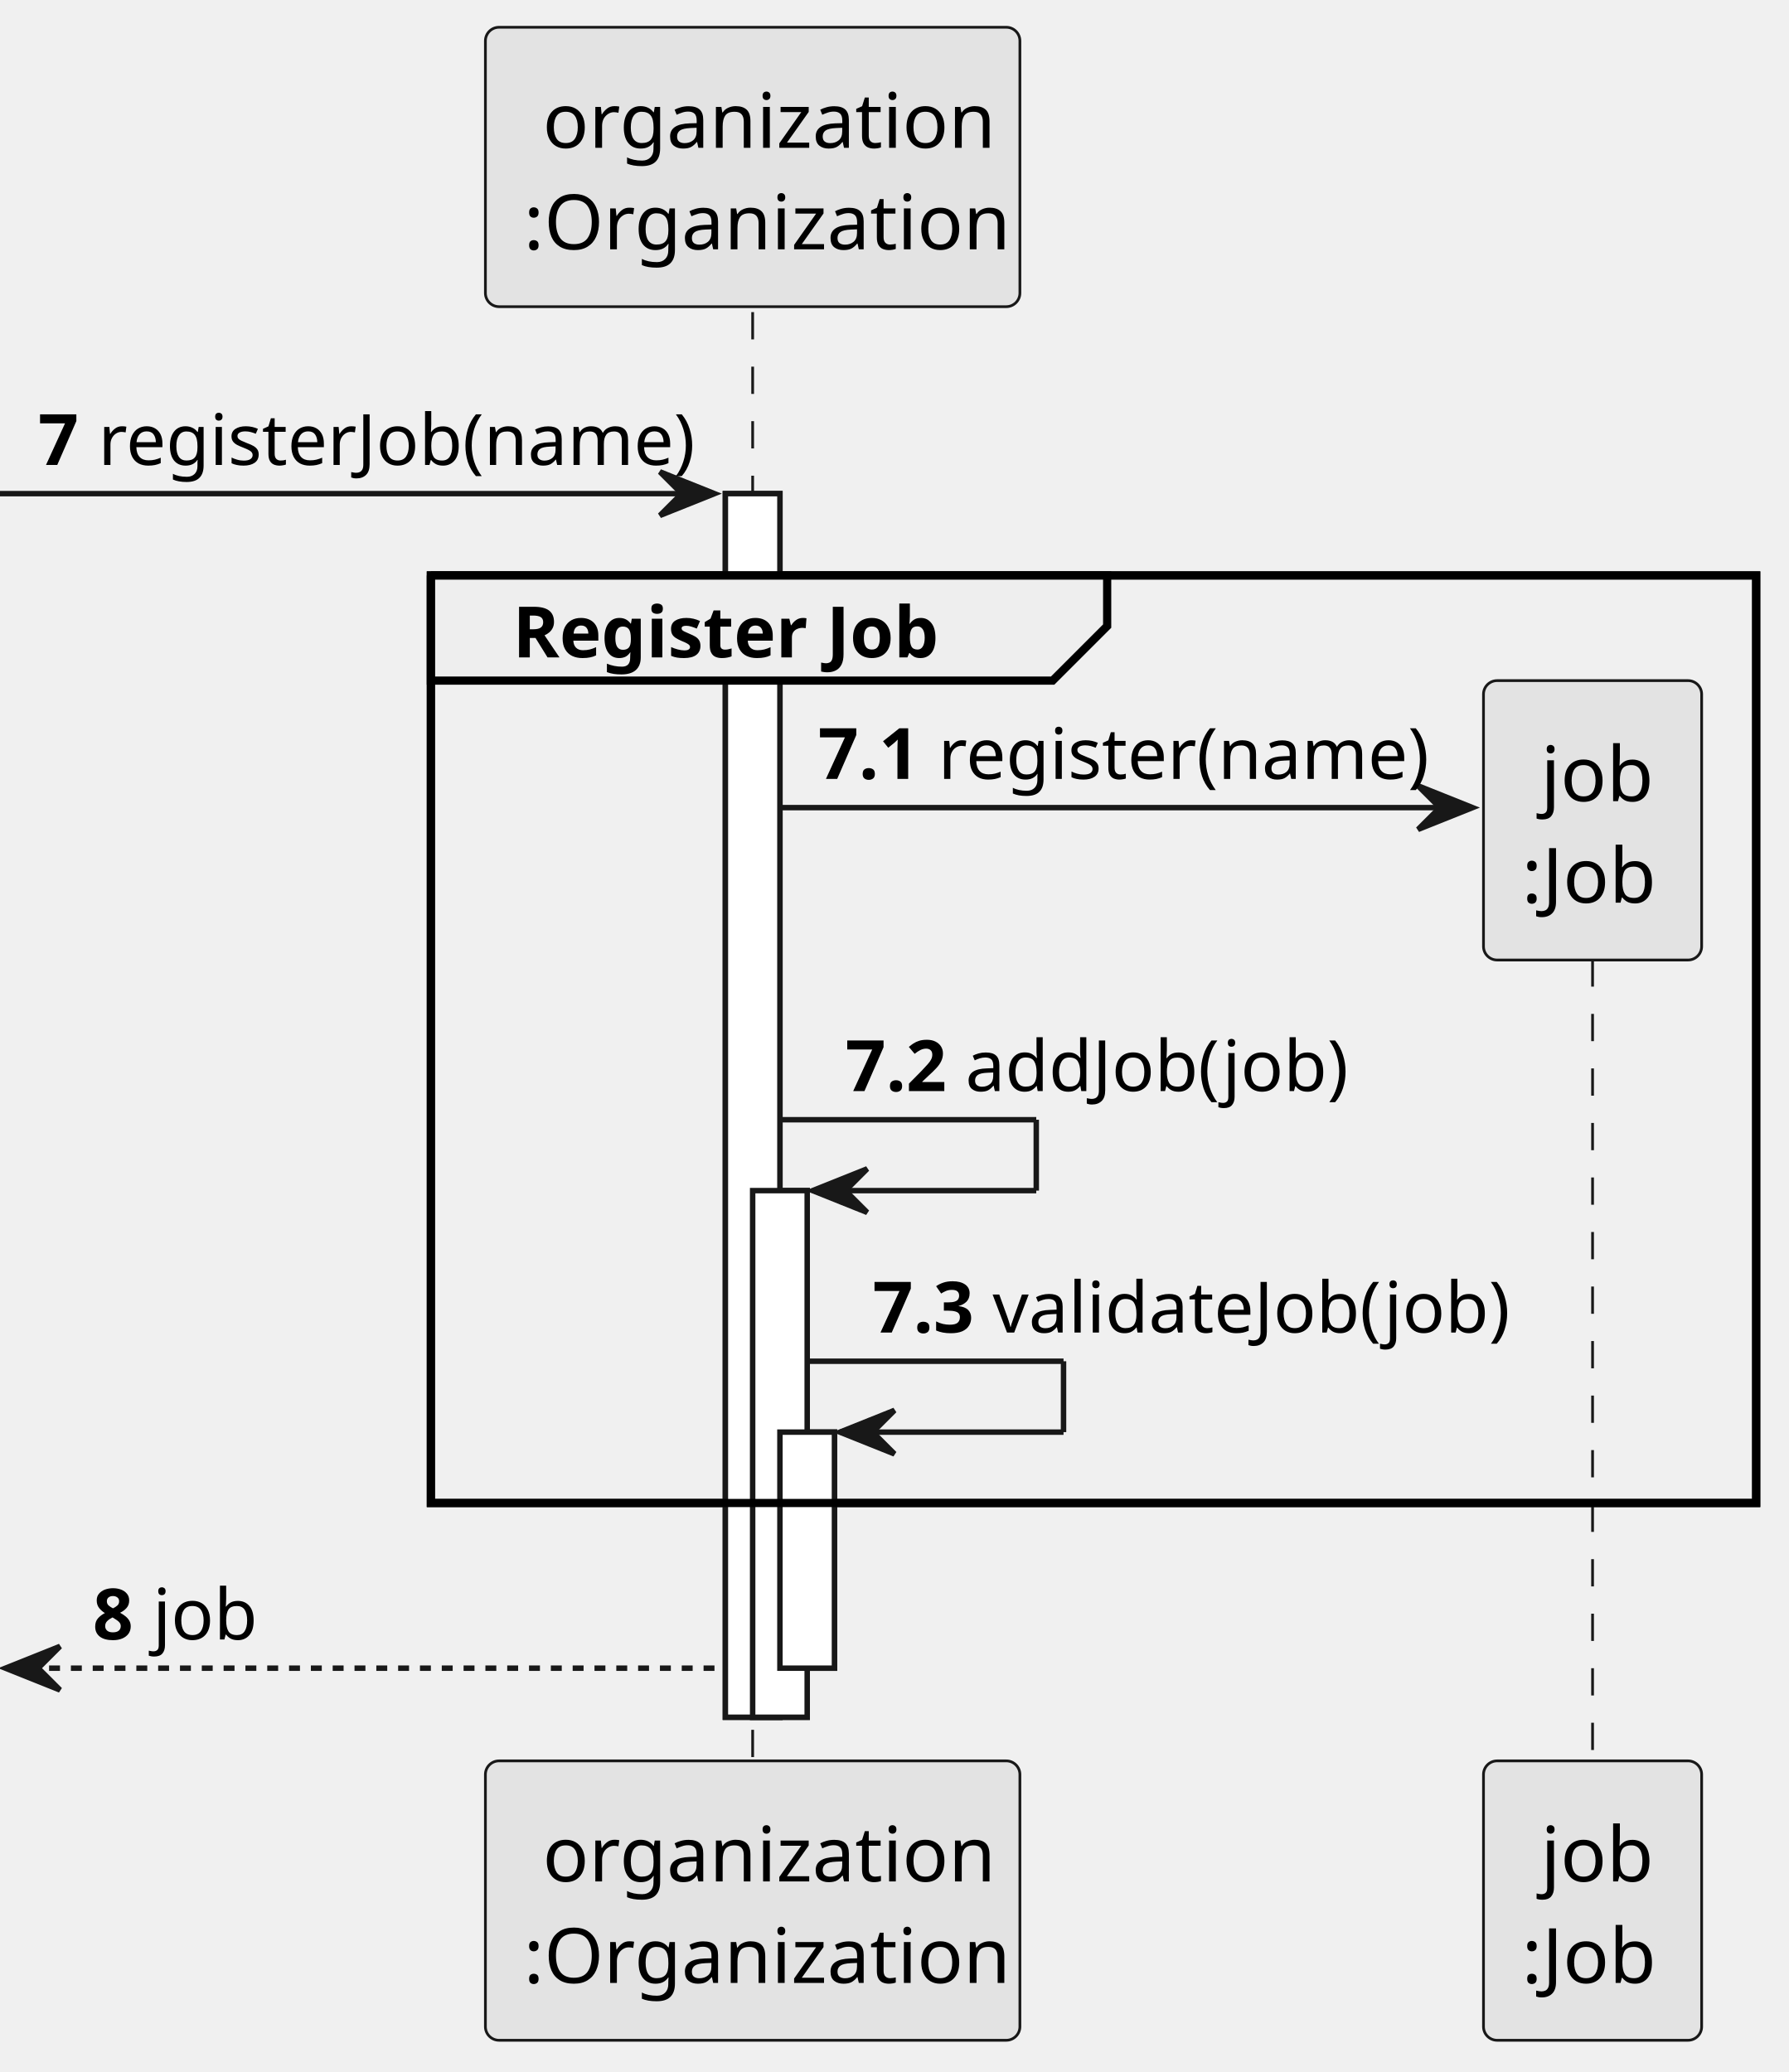
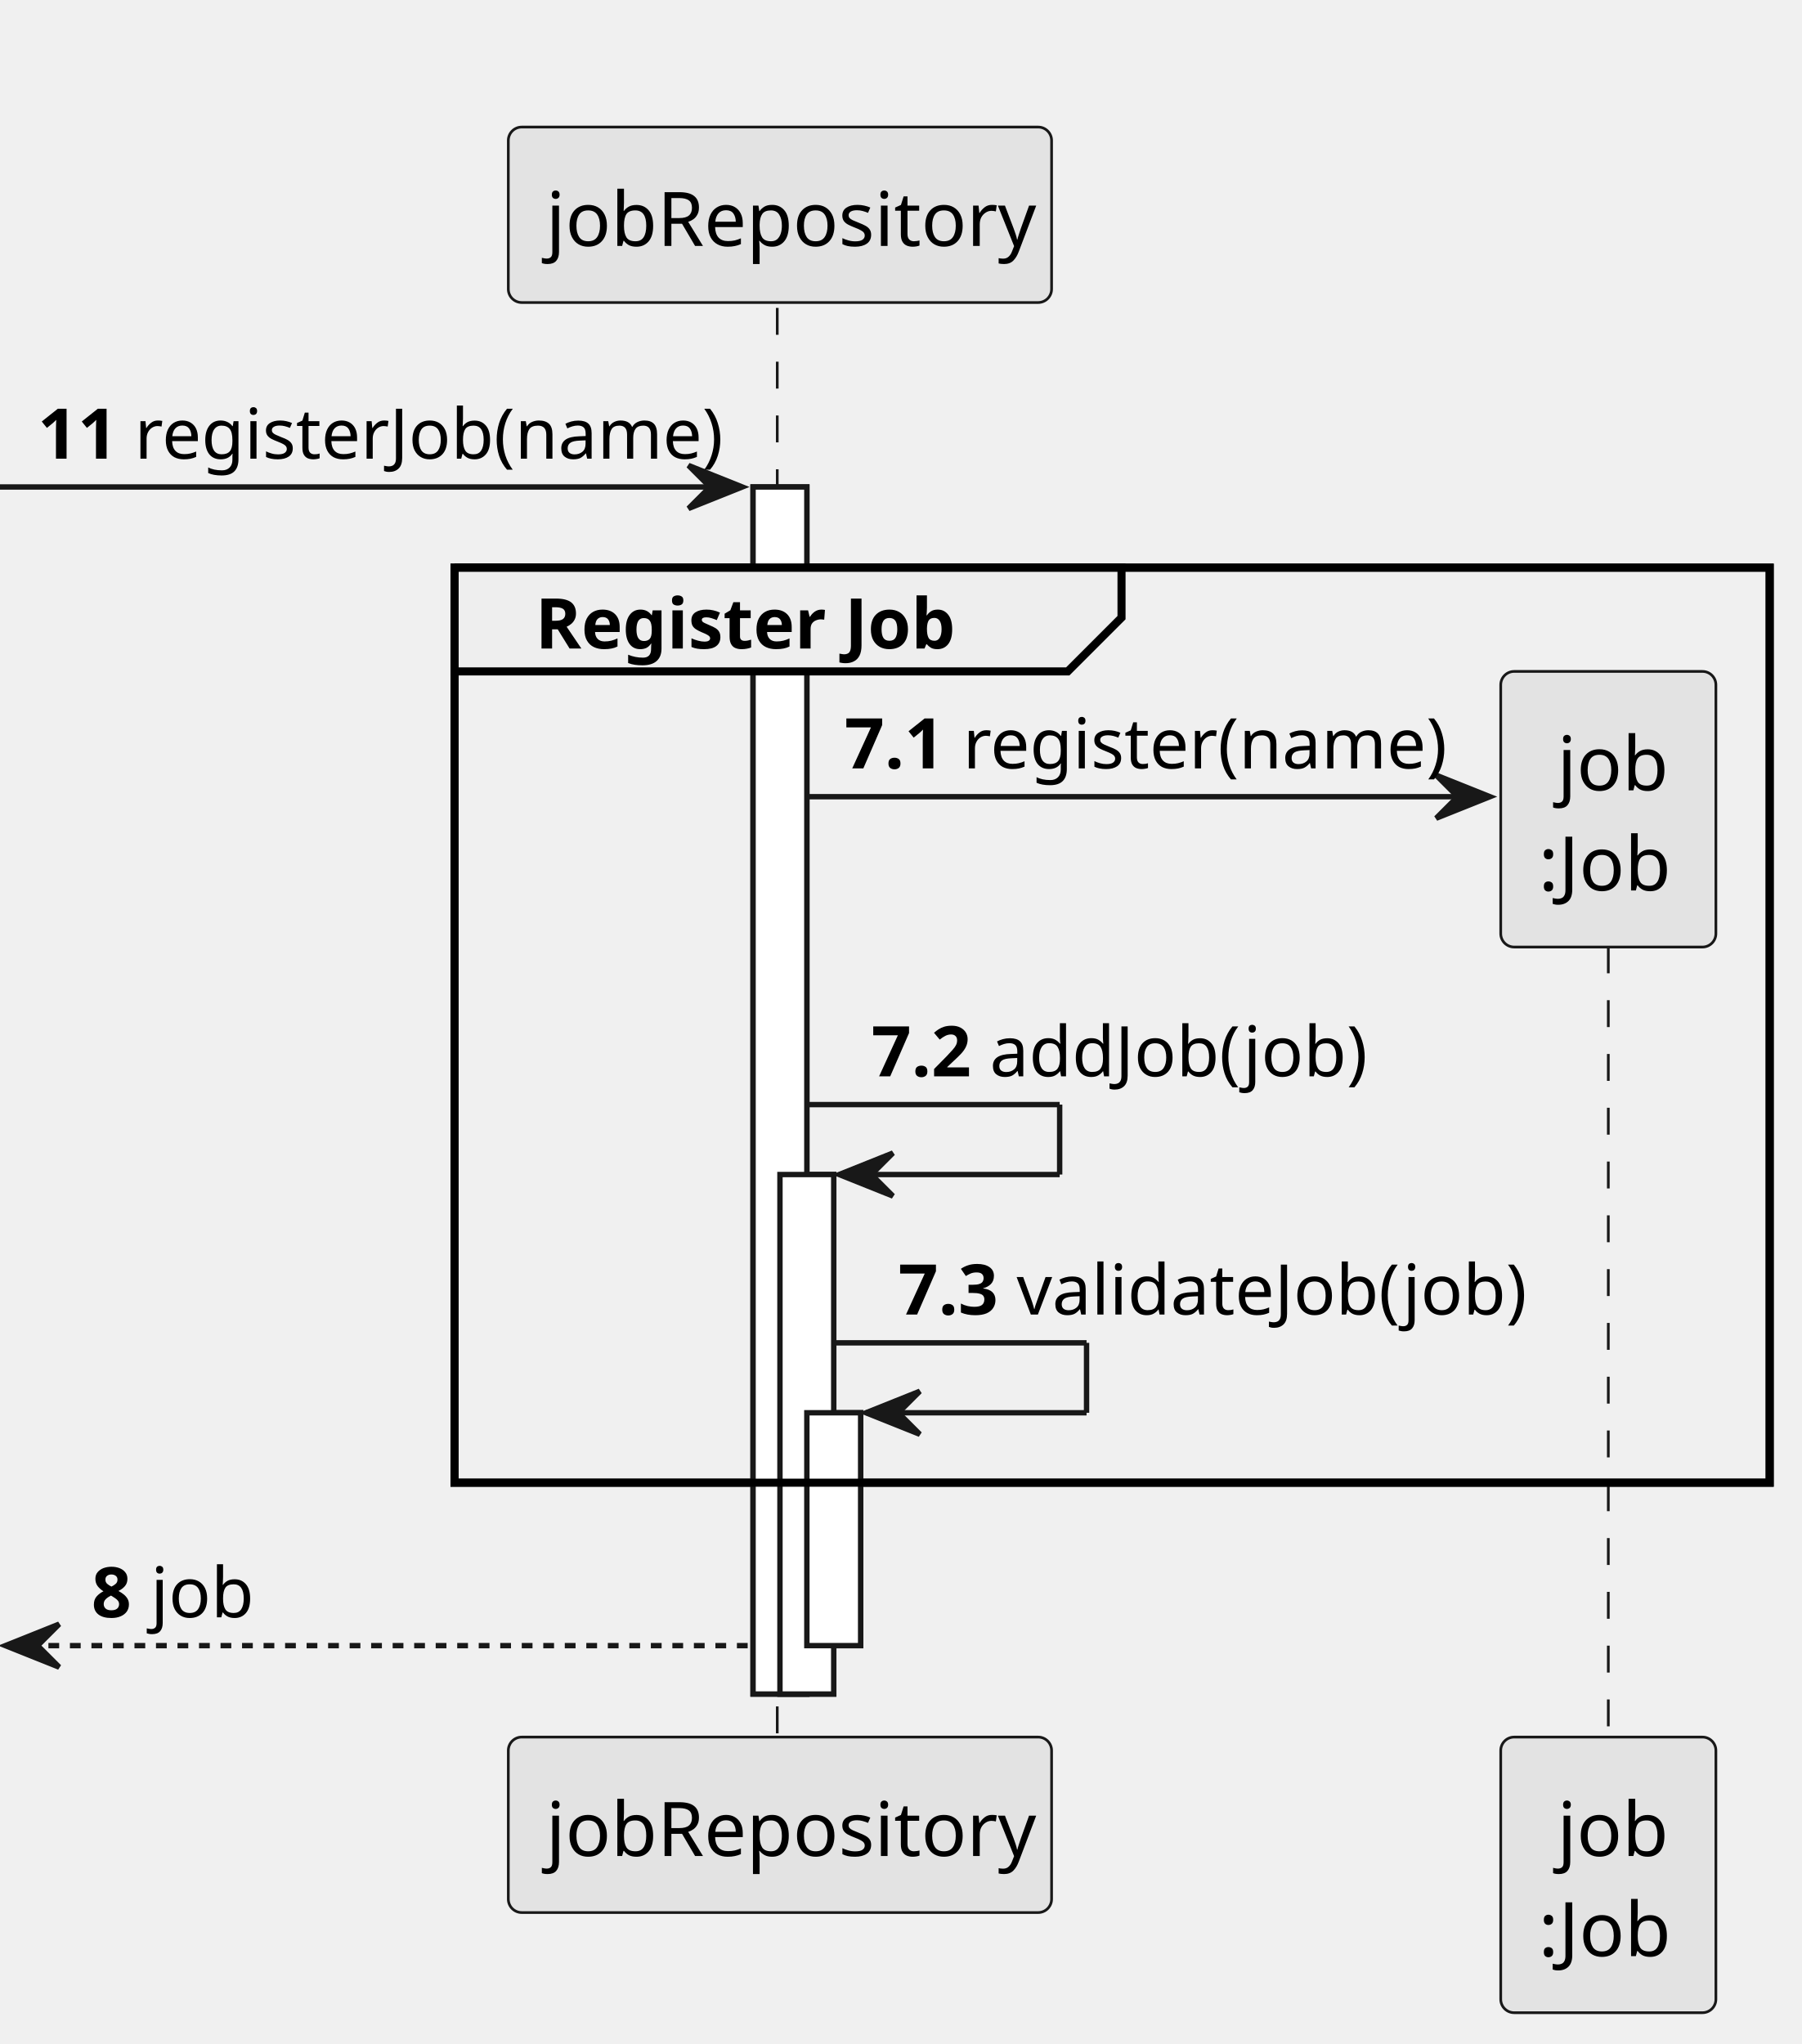
- <svg xmlns="http://www.w3.org/2000/svg" contentStyleType="text/css" height="380px" preserveAspectRatio="none" style="width:328px;height:380px;background:#FFFFFF;" version="1.1" viewBox="0 0 328 380" width="328px" zoomAndPan="magnify">
+ <svg xmlns="http://www.w3.org/2000/svg" contentStyleType="text/css" height="380px" preserveAspectRatio="none" style="width:335px;height:380px;background:#FFFFFF;" version="1.1" viewBox="0 0 335 380" width="335px" zoomAndPan="magnify">
  <defs />
  <g>
-     <rect fill="#FFFFFF" height="224.406" style="stroke:#181818;stroke-width:1.0;" width="10" x="133" y="90.533" />
-     <rect fill="#FFFFFF" height="96.582" style="stroke:#181818;stroke-width:1.0;" width="10" x="138" y="218.357" />
-     <rect fill="#FFFFFF" height="43.291" style="stroke:#181818;stroke-width:1.0;" width="10" x="143" y="262.648" />
-     <rect fill="none" height="170.115" style="stroke:#000000;stroke-width:1.5;" width="243" x="79" y="105.533" />
-     <line style="stroke:#181818;stroke-width:0.5;stroke-dasharray:5.0,5.0;" x1="138" x2="138" y1="57.242" y2="323.94" />
-     <line style="stroke:#181818;stroke-width:0.5;stroke-dasharray:5.0,5.0;" x1="292" x2="292" y1="165.945" y2="323.94" />
-     <rect fill="#E3E3E3" height="51.242" rx="2.5" ry="2.5" style="stroke:#181818;stroke-width:0.5;" width="98" x="89" y="5" />
-     <text fill="#000000" font-family="sans-serif" font-size="14" lengthAdjust="spacing" textLength="77" x="99.5" y="27.107">organization</text>
-     <text fill="#000000" font-family="sans-serif" font-size="14" lengthAdjust="spacing" textLength="84" x="96" y="45.728">:Organization</text>
-     <rect fill="#E3E3E3" height="51.242" rx="2.5" ry="2.5" style="stroke:#181818;stroke-width:0.5;" width="98" x="89" y="322.94" />
-     <text fill="#000000" font-family="sans-serif" font-size="14" lengthAdjust="spacing" textLength="77" x="99.5" y="345.047">organization</text>
-     <text fill="#000000" font-family="sans-serif" font-size="14" lengthAdjust="spacing" textLength="84" x="96" y="363.668">:Organization</text>
-     <rect fill="#E3E3E3" height="51.242" rx="2.5" ry="2.5" style="stroke:#181818;stroke-width:0.5;" width="40" x="272" y="322.94" />
-     <text fill="#000000" font-family="sans-serif" font-size="14" lengthAdjust="spacing" textLength="19" x="282.5" y="345.047">job</text>
-     <text fill="#000000" font-family="sans-serif" font-size="14" lengthAdjust="spacing" textLength="26" x="279" y="363.668">:Job</text>
-     <rect fill="#FFFFFF" height="224.406" style="stroke:#181818;stroke-width:1.0;" width="10" x="133" y="90.533" />
-     <rect fill="#FFFFFF" height="96.582" style="stroke:#181818;stroke-width:1.0;" width="10" x="138" y="218.357" />
-     <rect fill="#FFFFFF" height="43.291" style="stroke:#181818;stroke-width:1.0;" width="10" x="143" y="262.648" />
-     <polygon fill="#181818" points="121,86.533,131,90.533,121,94.533,125,90.533" style="stroke:#181818;stroke-width:1.0;" />
-     <line style="stroke:#181818;stroke-width:1.0;" x1="0" x2="127" y1="90.533" y2="90.533" />
-     <text fill="#000000" font-family="sans-serif" font-size="13" font-weight="bold" lengthAdjust="spacing" textLength="7" x="7" y="85.27">7</text>
-     <text fill="#000000" font-family="sans-serif" font-size="13" lengthAdjust="spacing" textLength="103" x="18" y="85.27">registerJob(name)</text>
-     <path d="M79,105.533 L203,105.533 L203,114.824 L193,124.824 L79,124.824 L79,105.533 " fill="#EEEEEE" style="stroke:#000000;stroke-width:1.5;" />
-     <rect fill="none" height="170.115" style="stroke:#000000;stroke-width:1.5;" width="243" x="79" y="105.533" />
-     <text fill="#000000" font-family="sans-serif" font-size="13" font-weight="bold" lengthAdjust="spacing" textLength="79" x="94" y="120.561">Register Job</text>
-     <polygon fill="#181818" points="260,144.115,270,148.115,260,152.115,264,148.115" style="stroke:#181818;stroke-width:1.0;" />
-     <line style="stroke:#181818;stroke-width:1.0;" x1="143" x2="266" y1="148.115" y2="148.115" />
-     <text fill="#000000" font-family="sans-serif" font-size="13" font-weight="bold" lengthAdjust="spacing" textLength="18" x="150" y="142.852">7.1</text>
-     <text fill="#000000" font-family="sans-serif" font-size="13" lengthAdjust="spacing" textLength="83" x="172" y="142.852">register(name)</text>
-     <rect fill="#E3E3E3" height="51.242" rx="2.5" ry="2.5" style="stroke:#181818;stroke-width:0.5;" width="40" x="272" y="124.824" />
-     <text fill="#000000" font-family="sans-serif" font-size="14" lengthAdjust="spacing" textLength="19" x="282.5" y="146.932">job</text>
-     <text fill="#000000" font-family="sans-serif" font-size="14" lengthAdjust="spacing" textLength="26" x="279" y="165.553">:Job</text>
-     <line style="stroke:#181818;stroke-width:1.0;" x1="143" x2="190" y1="205.357" y2="205.357" />
-     <line style="stroke:#181818;stroke-width:1.0;" x1="190" x2="190" y1="205.357" y2="218.357" />
-     <line style="stroke:#181818;stroke-width:1.0;" x1="149" x2="190" y1="218.357" y2="218.357" />
-     <polygon fill="#181818" points="159,214.357,149,218.357,159,222.357,155,218.357" style="stroke:#181818;stroke-width:1.0;" />
-     <text fill="#000000" font-family="sans-serif" font-size="13" font-weight="bold" lengthAdjust="spacing" textLength="18" x="155" y="200.095">7.2</text>
-     <text fill="#000000" font-family="sans-serif" font-size="13" lengthAdjust="spacing" textLength="66" x="177" y="200.095">addJob(job)</text>
-     <line style="stroke:#181818;stroke-width:1.0;" x1="148" x2="195" y1="249.648" y2="249.648" />
-     <line style="stroke:#181818;stroke-width:1.0;" x1="195" x2="195" y1="249.648" y2="262.648" />
-     <line style="stroke:#181818;stroke-width:1.0;" x1="154" x2="195" y1="262.648" y2="262.648" />
-     <polygon fill="#181818" points="164,258.648,154,262.648,164,266.648,160,262.648" style="stroke:#181818;stroke-width:1.0;" />
-     <text fill="#000000" font-family="sans-serif" font-size="13" font-weight="bold" lengthAdjust="spacing" textLength="18" x="160" y="244.386">7.3</text>
-     <text fill="#000000" font-family="sans-serif" font-size="13" lengthAdjust="spacing" textLength="88" x="182" y="244.386">validateJob(job)</text>
+     <rect fill="#FFFFFF" height="224.406" style="stroke:#181818;stroke-width:1.0;" width="10" x="140" y="90.533" />
+     <rect fill="#FFFFFF" height="96.582" style="stroke:#181818;stroke-width:1.0;" width="10" x="145" y="218.357" />
+     <rect fill="#FFFFFF" height="43.291" style="stroke:#181818;stroke-width:1.0;" width="10" x="150" y="262.648" />
+     <rect fill="none" height="170.115" style="stroke:#000000;stroke-width:1.5;" width="244.5" x="84.5" y="105.533" />
+     <line style="stroke:#181818;stroke-width:0.5;stroke-dasharray:5.0,5.0;" x1="144.5" x2="144.5" y1="57.242" y2="323.94" />
+     <line style="stroke:#181818;stroke-width:0.5;stroke-dasharray:5.0,5.0;" x1="299" x2="299" y1="165.945" y2="323.94" />
+     <rect fill="#E3E3E3" height="32.621" rx="2.5" ry="2.5" style="stroke:#181818;stroke-width:0.5;" width="101" x="94.5" y="23.621" />
+     <text fill="#000000" font-family="sans-serif" font-size="14" lengthAdjust="spacing" textLength="87" x="101.5" y="45.728">jobRepository</text>
+     <rect fill="#E3E3E3" height="32.621" rx="2.5" ry="2.5" style="stroke:#181818;stroke-width:0.5;" width="101" x="94.5" y="322.94" />
+     <text fill="#000000" font-family="sans-serif" font-size="14" lengthAdjust="spacing" textLength="87" x="101.5" y="345.047">jobRepository</text>
+     <rect fill="#E3E3E3" height="51.242" rx="2.5" ry="2.5" style="stroke:#181818;stroke-width:0.5;" width="40" x="279" y="322.94" />
+     <text fill="#000000" font-family="sans-serif" font-size="14" lengthAdjust="spacing" textLength="19" x="289.5" y="345.047">job</text>
+     <text fill="#000000" font-family="sans-serif" font-size="14" lengthAdjust="spacing" textLength="26" x="286" y="363.668">:Job</text>
+     <rect fill="#FFFFFF" height="224.406" style="stroke:#181818;stroke-width:1.0;" width="10" x="140" y="90.533" />
+     <rect fill="#FFFFFF" height="96.582" style="stroke:#181818;stroke-width:1.0;" width="10" x="145" y="218.357" />
+     <rect fill="#FFFFFF" height="43.291" style="stroke:#181818;stroke-width:1.0;" width="10" x="150" y="262.648" />
+     <polygon fill="#181818" points="128,86.533,138,90.533,128,94.533,132,90.533" style="stroke:#181818;stroke-width:1.0;" />
+     <line style="stroke:#181818;stroke-width:1.0;" x1="0" x2="134" y1="90.533" y2="90.533" />
+     <text fill="#000000" font-family="sans-serif" font-size="13" font-weight="bold" lengthAdjust="spacing" textLength="14" x="7" y="85.27">11</text>
+     <text fill="#000000" font-family="sans-serif" font-size="13" lengthAdjust="spacing" textLength="103" x="25" y="85.27">registerJob(name)</text>
+     <path d="M84.5,105.533 L208.5,105.533 L208.5,114.824 L198.5,124.824 L84.5,124.824 L84.5,105.533 " fill="#EEEEEE" style="stroke:#000000;stroke-width:1.5;" />
+     <rect fill="none" height="170.115" style="stroke:#000000;stroke-width:1.5;" width="244.5" x="84.5" y="105.533" />
+     <text fill="#000000" font-family="sans-serif" font-size="13" font-weight="bold" lengthAdjust="spacing" textLength="79" x="99.5" y="120.561">Register Job</text>
+     <polygon fill="#181818" points="267,144.115,277,148.115,267,152.115,271,148.115" style="stroke:#181818;stroke-width:1.0;" />
+     <line style="stroke:#181818;stroke-width:1.0;" x1="150" x2="273" y1="148.115" y2="148.115" />
+     <text fill="#000000" font-family="sans-serif" font-size="13" font-weight="bold" lengthAdjust="spacing" textLength="18" x="157" y="142.852">7.1</text>
+     <text fill="#000000" font-family="sans-serif" font-size="13" lengthAdjust="spacing" textLength="83" x="179" y="142.852">register(name)</text>
+     <rect fill="#E3E3E3" height="51.242" rx="2.5" ry="2.5" style="stroke:#181818;stroke-width:0.5;" width="40" x="279" y="124.824" />
+     <text fill="#000000" font-family="sans-serif" font-size="14" lengthAdjust="spacing" textLength="19" x="289.5" y="146.932">job</text>
+     <text fill="#000000" font-family="sans-serif" font-size="14" lengthAdjust="spacing" textLength="26" x="286" y="165.553">:Job</text>
+     <line style="stroke:#181818;stroke-width:1.0;" x1="150" x2="197" y1="205.357" y2="205.357" />
+     <line style="stroke:#181818;stroke-width:1.0;" x1="197" x2="197" y1="205.357" y2="218.357" />
+     <line style="stroke:#181818;stroke-width:1.0;" x1="156" x2="197" y1="218.357" y2="218.357" />
+     <polygon fill="#181818" points="166,214.357,156,218.357,166,222.357,162,218.357" style="stroke:#181818;stroke-width:1.0;" />
+     <text fill="#000000" font-family="sans-serif" font-size="13" font-weight="bold" lengthAdjust="spacing" textLength="18" x="162" y="200.095">7.2</text>
+     <text fill="#000000" font-family="sans-serif" font-size="13" lengthAdjust="spacing" textLength="66" x="184" y="200.095">addJob(job)</text>
+     <line style="stroke:#181818;stroke-width:1.0;" x1="155" x2="202" y1="249.648" y2="249.648" />
+     <line style="stroke:#181818;stroke-width:1.0;" x1="202" x2="202" y1="249.648" y2="262.648" />
+     <line style="stroke:#181818;stroke-width:1.0;" x1="161" x2="202" y1="262.648" y2="262.648" />
+     <polygon fill="#181818" points="171,258.648,161,262.648,171,266.648,167,262.648" style="stroke:#181818;stroke-width:1.0;" />
+     <text fill="#000000" font-family="sans-serif" font-size="13" font-weight="bold" lengthAdjust="spacing" textLength="18" x="167" y="244.386">7.3</text>
+     <text fill="#000000" font-family="sans-serif" font-size="13" lengthAdjust="spacing" textLength="88" x="189" y="244.386">validateJob(job)</text>
    <polygon fill="#181818" points="11,301.94,1,305.94,11,309.94,7,305.94" style="stroke:#181818;stroke-width:1.0;" />
-     <line style="stroke:#181818;stroke-width:1.0;stroke-dasharray:2.0,2.0;" x1="5" x2="132" y1="305.94" y2="305.94" />
+     <line style="stroke:#181818;stroke-width:1.0;stroke-dasharray:2.0,2.0;" x1="5" x2="139" y1="305.94" y2="305.94" />
    <text fill="#000000" font-family="sans-serif" font-size="13" font-weight="bold" lengthAdjust="spacing" textLength="7" x="17" y="300.677">8</text>
    <text fill="#000000" font-family="sans-serif" font-size="13" lengthAdjust="spacing" textLength="17" x="28" y="300.677">job</text>
  </g>
</svg>
